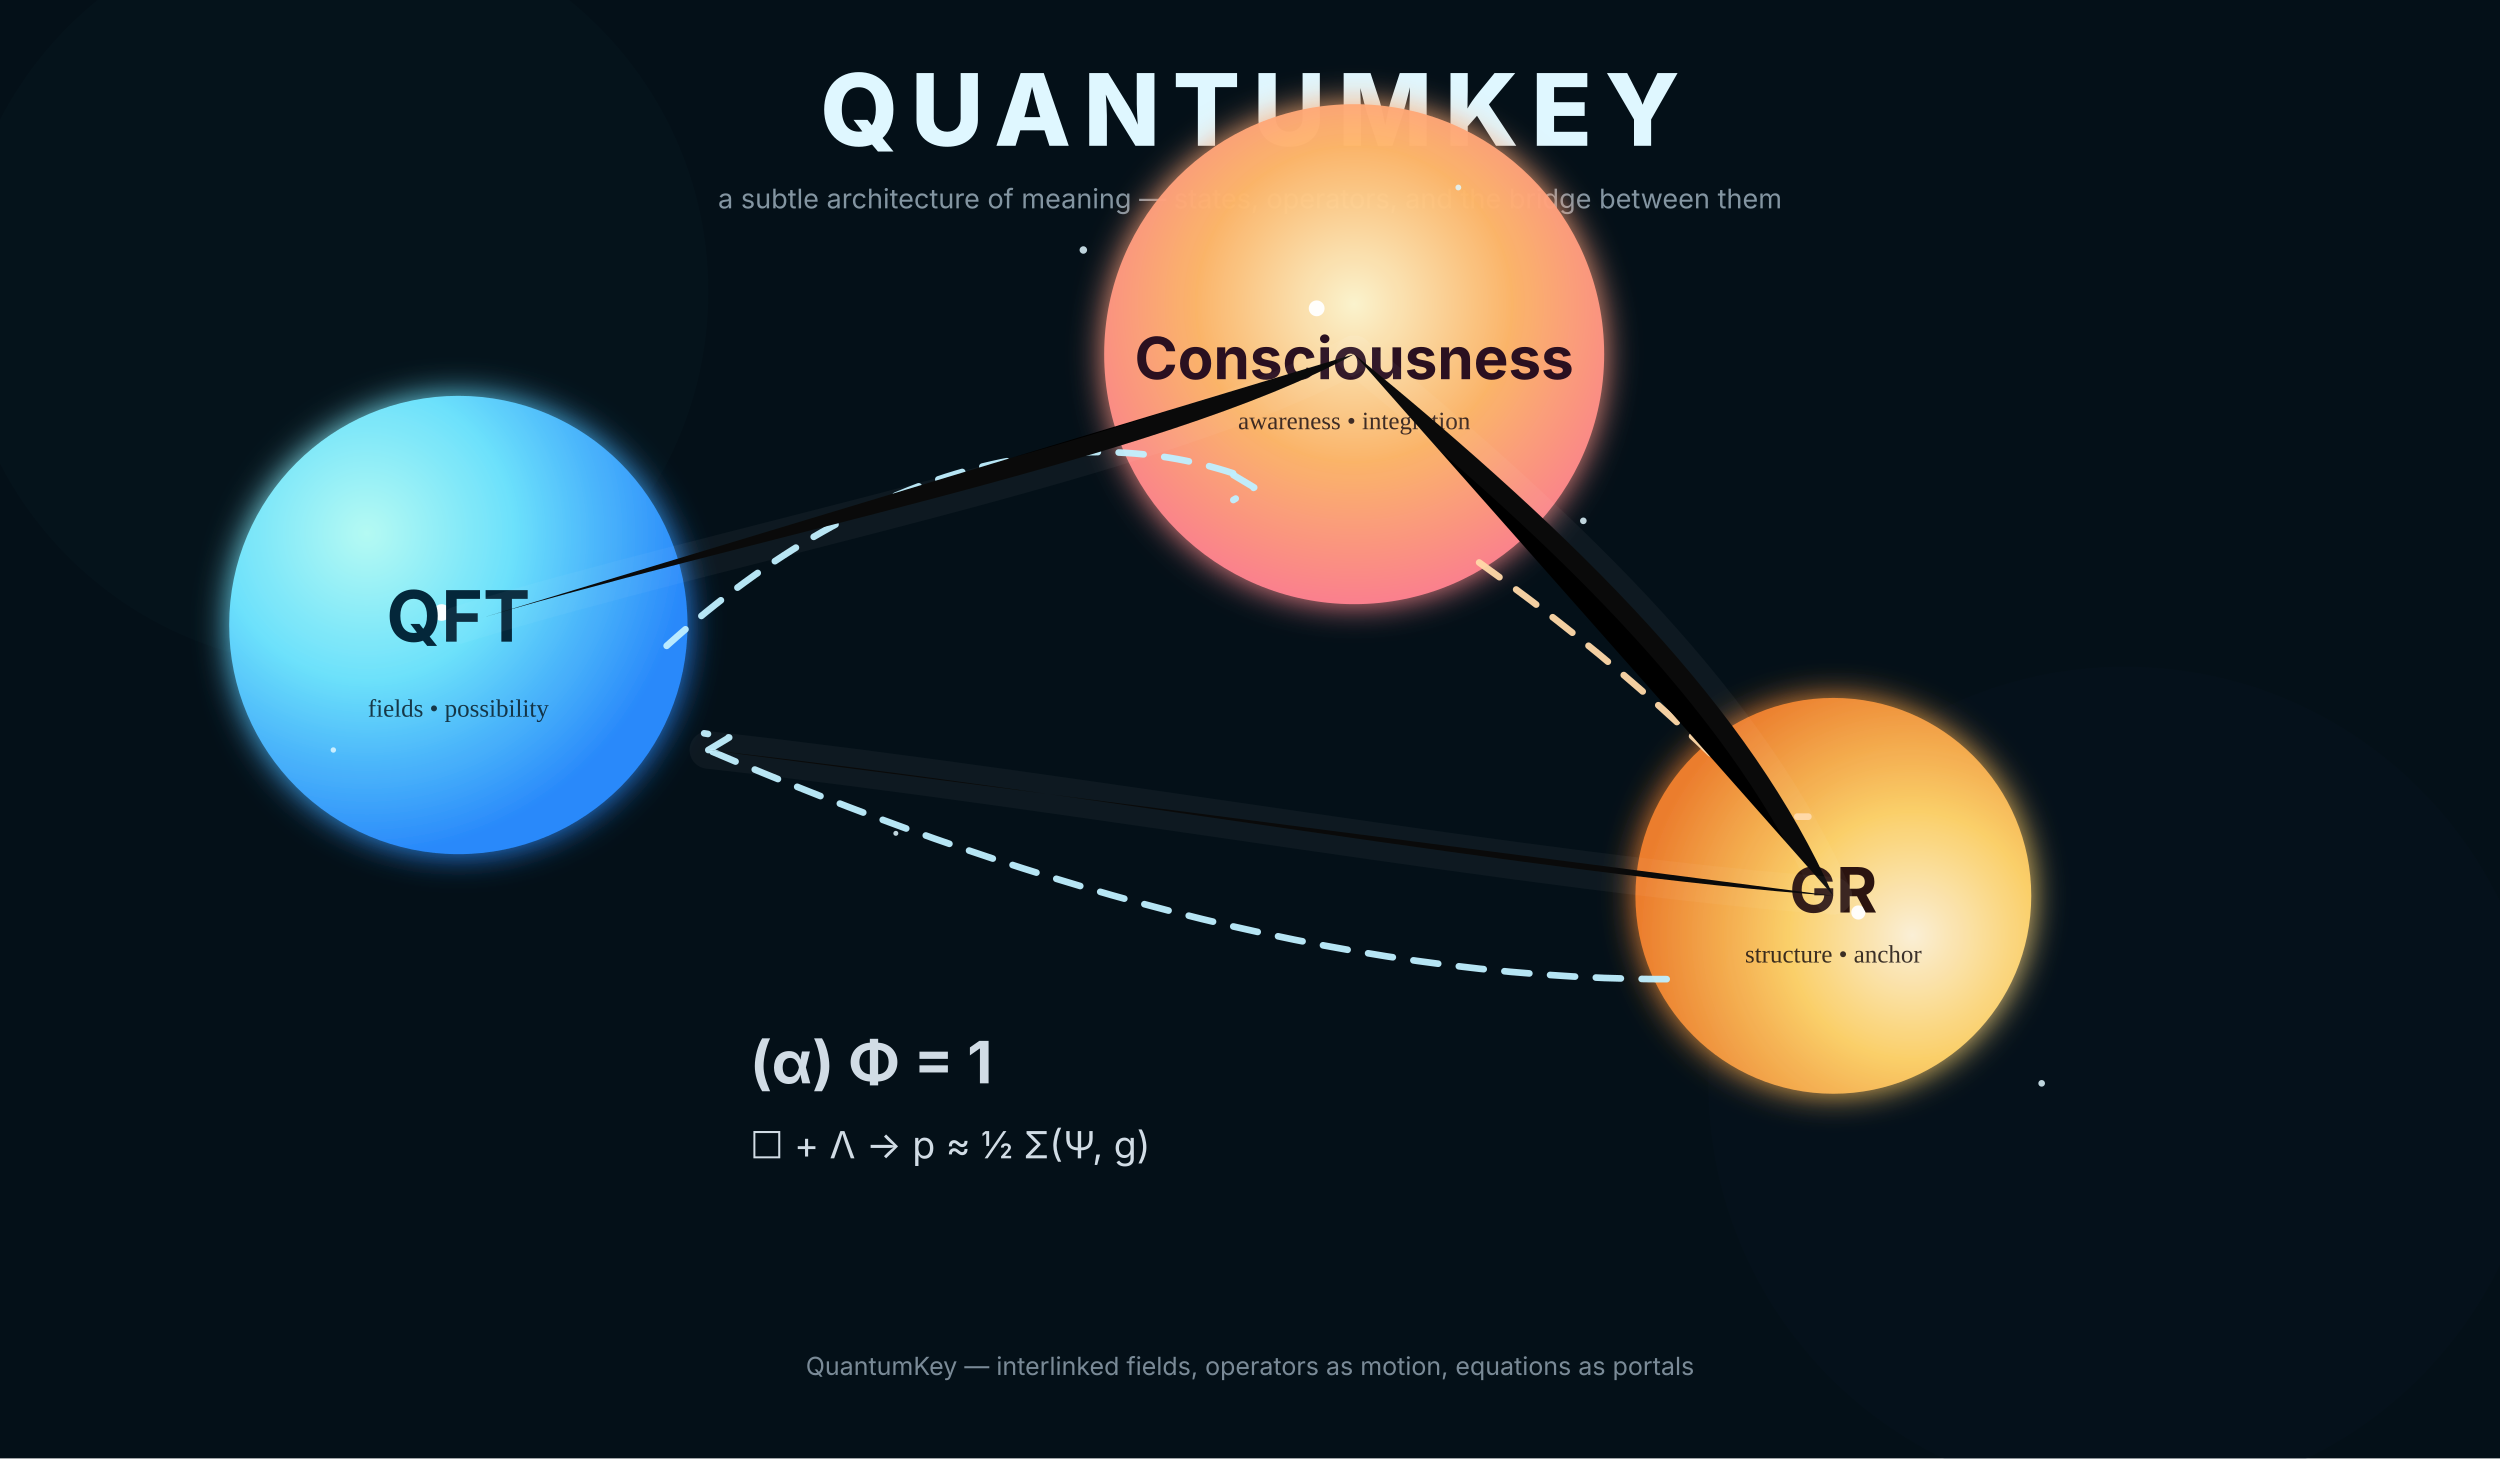
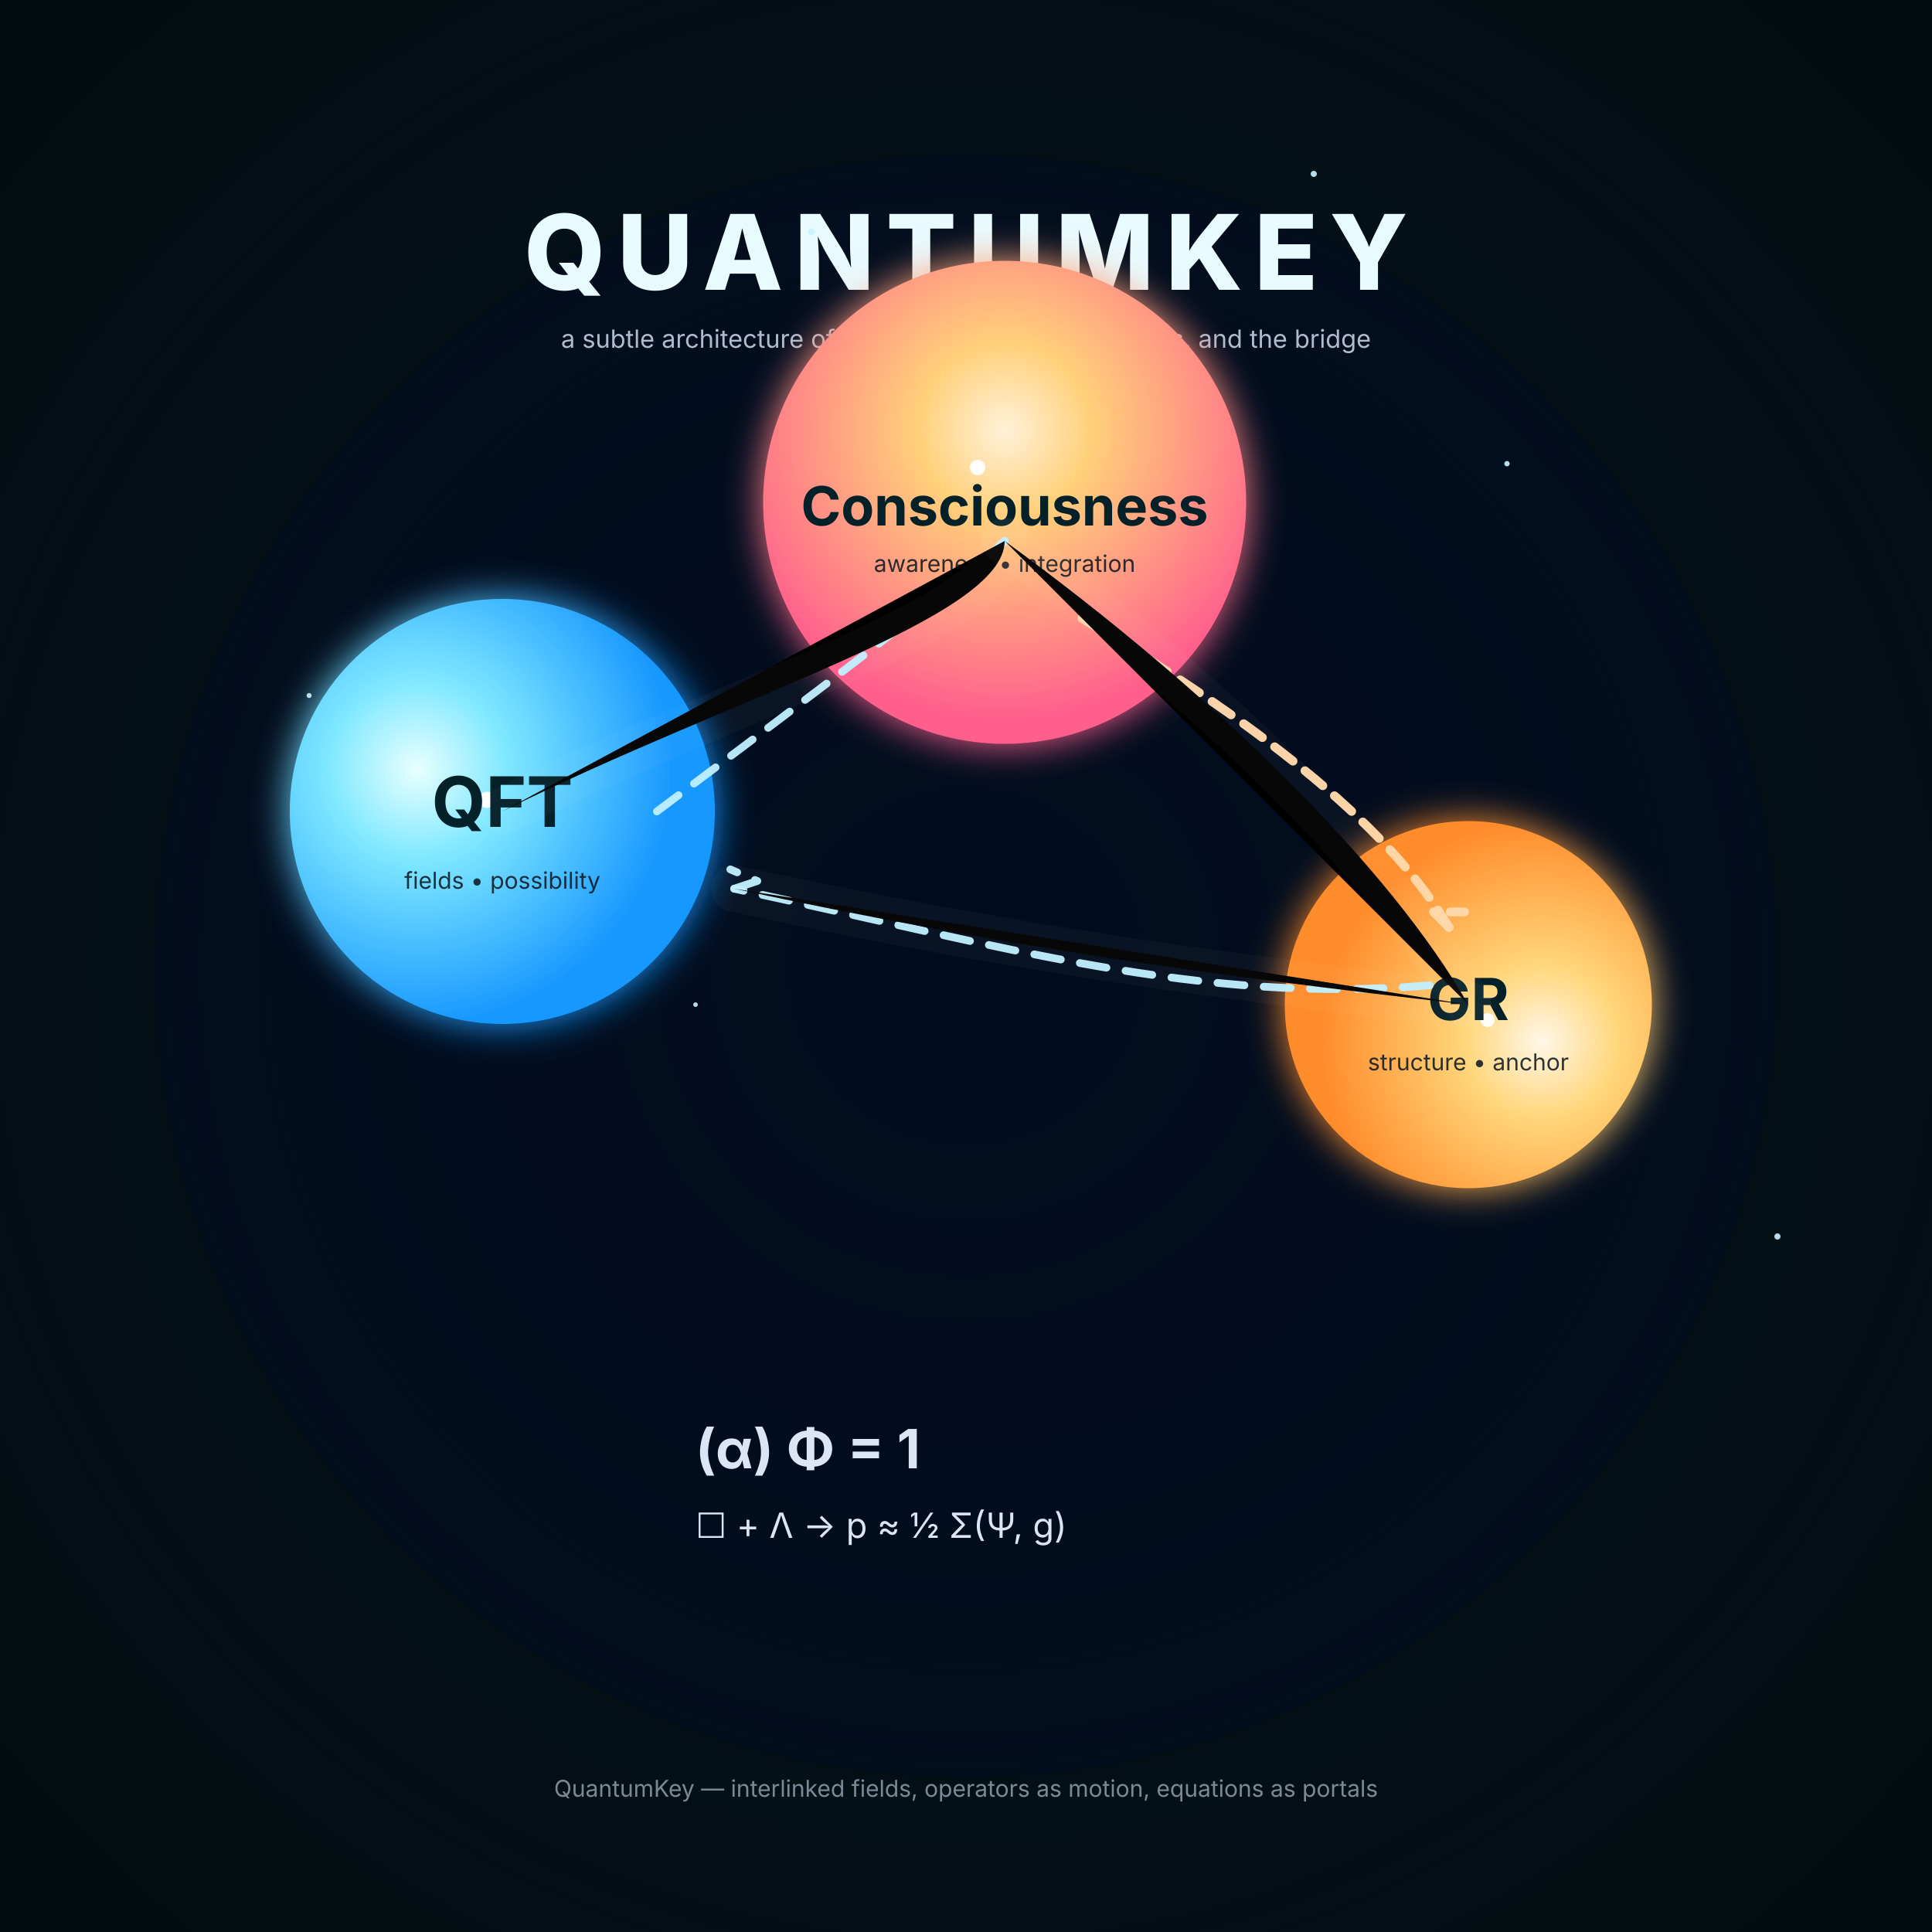
- <svg xmlns="http://www.w3.org/2000/svg" viewBox="0 0 1200 700" width="1200" height="700" role="img" aria-labelledby="title desc">
+ <svg xmlns="http://www.w3.org/2000/svg" viewBox="0 0 1000 1000" width="1000" height="1000" role="img" aria-labelledby="title desc">
  <defs>
-     <radialGradient id="grad-qft" cx="30%" cy="30%" r="70%">
-       <stop offset="0%" stop-color="#b8fff7" />
-       <stop offset="45%" stop-color="#6fe6ff" />
-       <stop offset="100%" stop-color="#2a8cff" />
+     <radialGradient id="gQ" cx="30%" cy="40%" r="60%">
+       <stop offset="0%" stop-color="#e8ffff" />
+       <stop offset="35%" stop-color="#7fe8ff" />
+       <stop offset="100%" stop-color="#1898ff" />
    </radialGradient>
-     <radialGradient id="grad-cons" cx="50%" cy="40%" r="70%">
-       <stop offset="0%" stop-color="#fff8d1" />
-       <stop offset="45%" stop-color="#ffb86b" />
-       <stop offset="100%" stop-color="#ff6f9e" />
+     <radialGradient id="gC" cx="50%" cy="35%" r="60%">
+       <stop offset="0%" stop-color="#fff2d9" />
+       <stop offset="30%" stop-color="#ffd07a" />
+       <stop offset="100%" stop-color="#ff5f8d" />
    </radialGradient>
-     <radialGradient id="grad-gr" cx="70%" cy="60%" r="70%">
-       <stop offset="0%" stop-color="#fff4d9" />
-       <stop offset="45%" stop-color="#ffd36a" />
-       <stop offset="100%" stop-color="#f07f2d" />
+     <radialGradient id="gR" cx="70%" cy="60%" r="60%">
+       <stop offset="0%" stop-color="#fff7e8" />
+       <stop offset="35%" stop-color="#ffd67a" />
+       <stop offset="100%" stop-color="#ff8c2c" />
    </radialGradient>
-     <filter id="glow" x="-50%" y="-50%" width="200%" height="200%">
-       <feGaussianBlur stdDeviation="8" result="b" />
+     <filter id="softGlow" x="-50%" y="-50%" width="200%" height="200%">
+       <feGaussianBlur stdDeviation="10" result="b" />
      <feMerge>
        <feMergeNode in="b" />
        <feMergeNode in="SourceGraphic" />
      </feMerge>
    </filter>
-     <style type="text/css">
-       .arrow { fill:none; stroke:#bfefff; stroke-width:3.2; stroke-linecap:round; stroke-linejoin:round; stroke-dasharray: 12 10; opacity:0.95; }
-       .arrow-warm { stroke:#ffd8a8; opacity:0.95; }
-       .label { font-family: Inter, system-ui, Arial, Helvetica, sans-serif; font-weight:700; }
-       .subtitle { font-family: Inter, system-ui, Arial, Helvetica, sans-serif; font-weight:600; fill:rgba(230,240,255,0.9);}
-       /* animate dash offset using CSS (safe) */
-       @keyframes dash-move { from { stroke-dashoffset: 0; } to { stroke-dashoffset: -600; } }
-       @keyframes dash-move-slow { from { stroke-dashoffset: 0; } to { stroke-dashoffset: -900; } }
-       #p1 { animation: dash-move 6s linear infinite; }
-       #p2 { animation: dash-move 5.2s linear infinite; }
-       #p3 { animation: dash-move-slow 7s linear infinite; }
-       /* subtle logo highlight */
-       .plate { filter: url(#glow); opacity: 0.98; }
+     <style>
+       .wordmark { font-family: 'Inter', system-ui, Arial, sans-serif; font-weight:800; fill:#e8fbff; letter-spacing:6px; }
+       .tag { font-family: 'Inter', system-ui, Arial, sans-serif; font-size:13px; fill:rgba(220,240,255,0.78); }
+       .label { font-family: 'Inter', system-ui, Arial, sans-serif; font-weight:700; fill:#042028; }
+       .sub { font-family: 'Inter', system-ui, Arial, sans-serif; font-size:12px; fill:rgba(10,20,30,0.85); }
+       .dash { fill:none; stroke:#bfefff; stroke-width:4; stroke-linecap:round; stroke-linejoin:round; stroke-dasharray:14 10; opacity:0.95; }
+       .dash-warm { fill:none; stroke:#ffd7a8; stroke-width:4.6; stroke-linecap:round; stroke-linejoin:round; stroke-dasharray:12 8; opacity:0.98; }
+       /* CSS dash animation (safe for GitHub preview) */
+       @keyframes dashA { from { stroke-dashoffset: 0 } to { stroke-dashoffset: -800 } }
+       @keyframes dashB { from { stroke-dashoffset: 0 } to { stroke-dashoffset: -600 } }
+       #pathA { animation: dashA 6.6s linear infinite; }
+       #pathB { animation: dashB 5.2s linear infinite; }
+       #pathC { animation: dashA 7.2s linear infinite; }
+ 
+       /* circular mask ensures round image */
+       .clipCircle { r: 480; cx:500; cy:500; }
    </style>
  </defs>
-   <rect width="100%" height="100%" fill="#041018" />
-   <g opacity="0.12">
-     <circle cx="160" cy="140" r="180" fill="#0a2b33" />
-     <circle cx="1020" cy="520" r="200" fill="#0b1a2f" />
+   <g transform="translate(0,0)">
+     <rect width="100%" height="100%" fill="#02131a" />
+     <radialGradient id="vign" cx="50%" cy="50%" r="70%">
+       <stop offset="0%" stop-color="rgba(6,18,22,0.0)" />
+       <stop offset="100%" stop-color="rgba(2,8,12,0.7)" />
+     </radialGradient>
+     <rect width="100%" height="100%" fill="url(#vign)" />
  </g>
-   <g transform="translate(600,70)" text-anchor="middle" aria-hidden="false">
-     <text x="0" y="0" font-size="48" font-family="Inter, system-ui, Arial" font-weight="800" fill="#dff7ff" letter-spacing="6">QUANTUMKEY</text>
-     <text x="0" y="30" font-size="13" fill="rgba(200,220,235,0.65)" font-family="Inter, system-ui, Arial">
-       a subtle architecture of meaning — states, operators, and the bridge between them
-     </text>
-   </g>
-   <g id="g-qft" transform="translate(220,300)">
-     <circle cx="0" cy="0" r="110" fill="url(#grad-qft)" class="plate" />
-     <circle cx="-8" cy="-6" r="4" fill="#ffffff" opacity="0.95" />
-     <text x="0" y="8" class="label" font-size="34" text-anchor="middle" fill="#04273a">QFT</text>
-     <text x="0" y="44" font-size="12" text-anchor="middle" fill="rgba(10,30,40,0.85)">fields • possibility</text>
-   </g>
-   <g id="g-cons" transform="translate(650,170)">
-     <circle cx="0" cy="0" r="120" fill="url(#grad-cons)" class="plate" />
-     <circle cx="-18" cy="-22" r="3.8" fill="#ffffff" opacity="0.95" />
-     <text x="0" y="12" class="label" font-size="28" text-anchor="middle" fill="#2a1020">Consciousness</text>
-     <text x="0" y="36" font-size="12" text-anchor="middle" fill="rgba(30,18,22,0.85)">awareness • integration</text>
-   </g>
-   <g id="g-gr" transform="translate(880,430)">
-     <circle cx="0" cy="0" r="95" fill="url(#grad-gr)" class="plate" />
-     <circle cx="12" cy="8" r="3.4" fill="#ffffff" opacity="0.95" />
-     <text x="0" y="8" class="label" font-size="30" text-anchor="middle" fill="#2b1410">GR</text>
-     <text x="0" y="32" font-size="12" text-anchor="middle" fill="rgba(30,20,18,0.86)">structure • anchor</text>
-   </g>
-   <path id="p1" d="M320,310 C420,220 520,200 600,230" class="arrow" />
-   <path d="M592,228 L602,234 L592,240" class="arrow" fill="none" stroke="#bfefff" stroke-width="3" stroke-linejoin="round" />
-   <path id="p2" d="M710,270 C780,320 820,360 860,400" class="arrow arrow-warm" />
-   <path d="M860,400 L852,392 L868,392" class="arrow arrow-warm" fill="none" stroke="#ffd8a8" stroke-width="3" />
-   <path id="p3" d="M800,470 C640,470 480,420 340,360" class="arrow" />
-   <path d="M340,360 L350,354 L338,352" class="arrow" fill="none" stroke="#bfefff" stroke-width="3" />
-   <g fill="#dff7ff" opacity="0.85">
-     <circle cx="520" cy="120" r="1.8" />
-     <circle cx="700" cy="90" r="1.4" />
-     <circle cx="760" cy="250" r="1.6" />
-     <circle cx="430" cy="400" r="1.2" />
-     <circle cx="980" cy="520" r="1.6" />
-     <circle cx="160" cy="360" r="1.3" />
-   </g>
-   <g transform="translate(360,520)" fill="rgba(220,230,240,0.95)" font-family="Inter, system-ui, Arial">
-     <text x="0" y="0" font-size="28" font-weight="700" text-anchor="start">(α) Φ = 1</text>
-     <text x="0" y="36" font-size="18" text-anchor="start">☐ + Λ → p  ≈  ½ Σ(Ψ, g)</text>
-   </g>
-   <g stroke="rgba(255,255,255,0.04)" stroke-width="18" stroke-linecap="round">
-     <path d="M220,300 C350,260 560,220 650,170" />
-     <path d="M650,170 C760,260 840,340 880,430" />
-     <path d="M880,430 C740,420 520,380 340,360" />
-   </g>
-   <g transform="translate(600,660)" text-anchor="middle" fill="rgba(200,220,235,0.6)">
-     <text x="0" y="0" font-family="Inter, system-ui, Arial" font-size="12">QuantumKey — interlinked fields, operators as motion, equations as portals</text>
+   <g clip-path="circle(480 at 500 500)">
+     <g filter="url(#softGlow)" opacity="0.9">
+       <circle cx="500" cy="500" r="420" fill="rgba(12,28,36,0.14)" />
+       <circle cx="500" cy="500" r="360" fill="rgba(6,18,22,0.06)" />
+     </g>
+     <g transform="translate(500,150)" text-anchor="middle" aria-hidden="false">
+       <text class="wordmark" x="0" y="0" font-size="54">QUANTUMKEY</text>
+       <text class="tag" x="0" y="30">a subtle architecture of meaning — states, operators, and the bridge</text>
+     </g>
+     <g transform="translate(260,420)">
+       <circle cx="0" cy="0" r="110" fill="url(#gQ)" filter="url(#softGlow)" />
+       <circle cx="-8" cy="-6" r="4.2" fill="#ffffff" opacity="0.98" />
+       <text class="label" x="0" y="8" font-size="36" text-anchor="middle">QFT</text>
+       <text class="sub" x="0" y="40" text-anchor="middle">fields • possibility</text>
+     </g>
+     <g transform="translate(520,260)">
+       <circle cx="0" cy="0" r="125" fill="url(#gC)" filter="url(#softGlow)" />
+       <circle cx="-14" cy="-18" r="4" fill="#ffffff" opacity="0.96" />
+       <text class="label" x="0" y="12" font-size="28" text-anchor="middle">Consciousness</text>
+       <text class="sub" x="0" y="36" text-anchor="middle">awareness • integration</text>
+     </g>
+     <g transform="translate(760,520)">
+       <circle cx="0" cy="0" r="95" fill="url(#gR)" filter="url(#softGlow)" />
+       <circle cx="10" cy="8" r="3.6" fill="#ffffff" opacity="0.96" />
+       <text class="label" x="0" y="8" font-size="30" text-anchor="middle">GR</text>
+       <text class="sub" x="0" y="34" text-anchor="middle">structure • anchor</text>
+     </g>
+     <path id="pathA" class="dash" d="M340,420 C420,360 500,300 520,280" stroke-linecap="round" />
+     <path class="dash" d="M520,280 L512,288 L524,292" stroke-width="4" />
+     <path id="pathB" class="dash-warm" d="M560,320 C660,380 720,430 750,480" stroke-linecap="round" />
+     <path class="dash-warm" d="M750,480 L742,472 L758,472" stroke-width="4" />
+     <path id="pathC" class="dash" d="M740,510 C620,520 520,490 380,460" stroke-linecap="round" />
+     <path class="dash" d="M380,460 L392,456 L378,450" stroke-width="4" />
+     <g fill="#c8f3ff" opacity="0.9">
+       <circle cx="420" cy="120" r="1.8" />
+       <circle cx="680" cy="90" r="1.6" />
+       <circle cx="780" cy="240" r="1.4" />
+       <circle cx="360" cy="520" r="1.2" />
+       <circle cx="920" cy="640" r="1.6" />
+       <circle cx="160" cy="360" r="1.3" />
+     </g>
+     <g transform="translate(360,760)" fill="rgba(230,240,255,0.95)" font-family="Inter, system-ui, Arial">
+       <text x="0" y="0" font-size="28" font-weight="700">(α) Φ = 1</text>
+       <text x="0" y="36" font-size="18">☐ + Λ → p  ≈  ½ Σ(Ψ, g)</text>
+     </g>
+     <g stroke="rgba(255,255,255,0.03)" stroke-width="24" stroke-linecap="round">
+       <path d="M260,420 C380,360 520,320 520,280" />
+       <path d="M520,280 C630,360 720,450 760,520" />
+       <path d="M760,520 C620,504 520,490 380,460" />
+     </g>
+     <g transform="translate(500,930)" text-anchor="middle" fill="rgba(200,220,235,0.6)" font-family="Inter, system-ui, Arial" font-size="12">
+       <text x="0" y="0">QuantumKey — interlinked fields, operators as motion, equations as portals</text>
+     </g>
  </g>
</svg>
